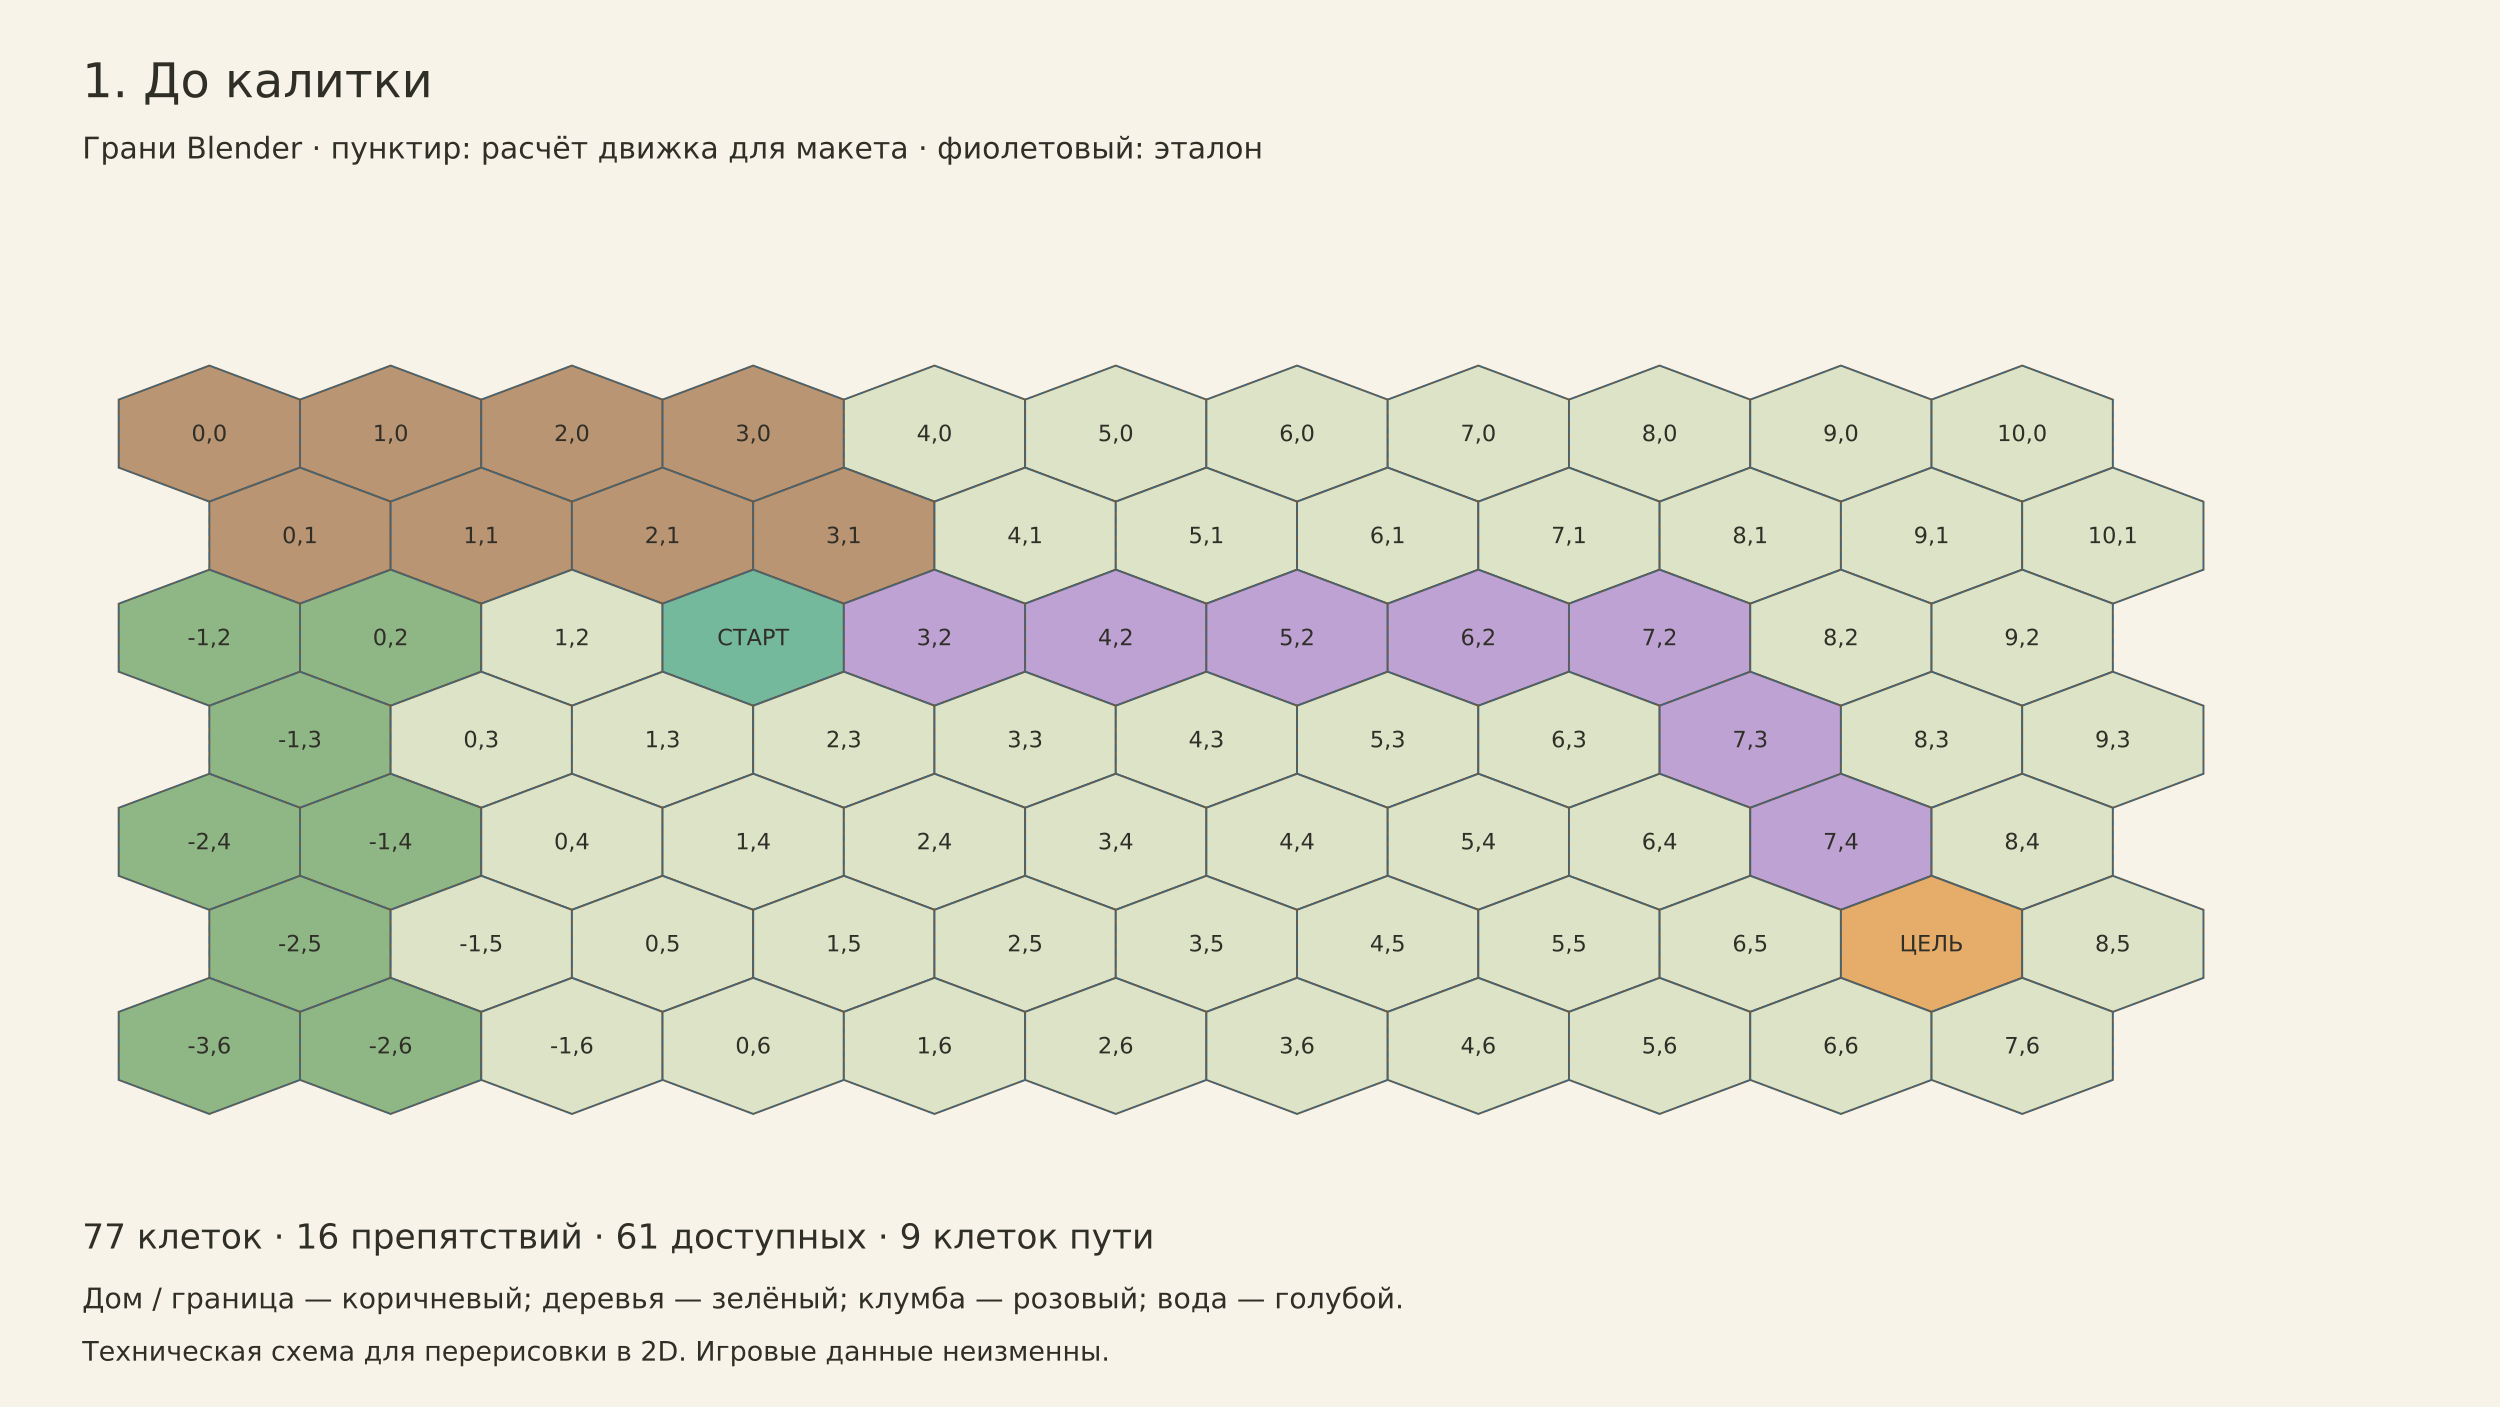
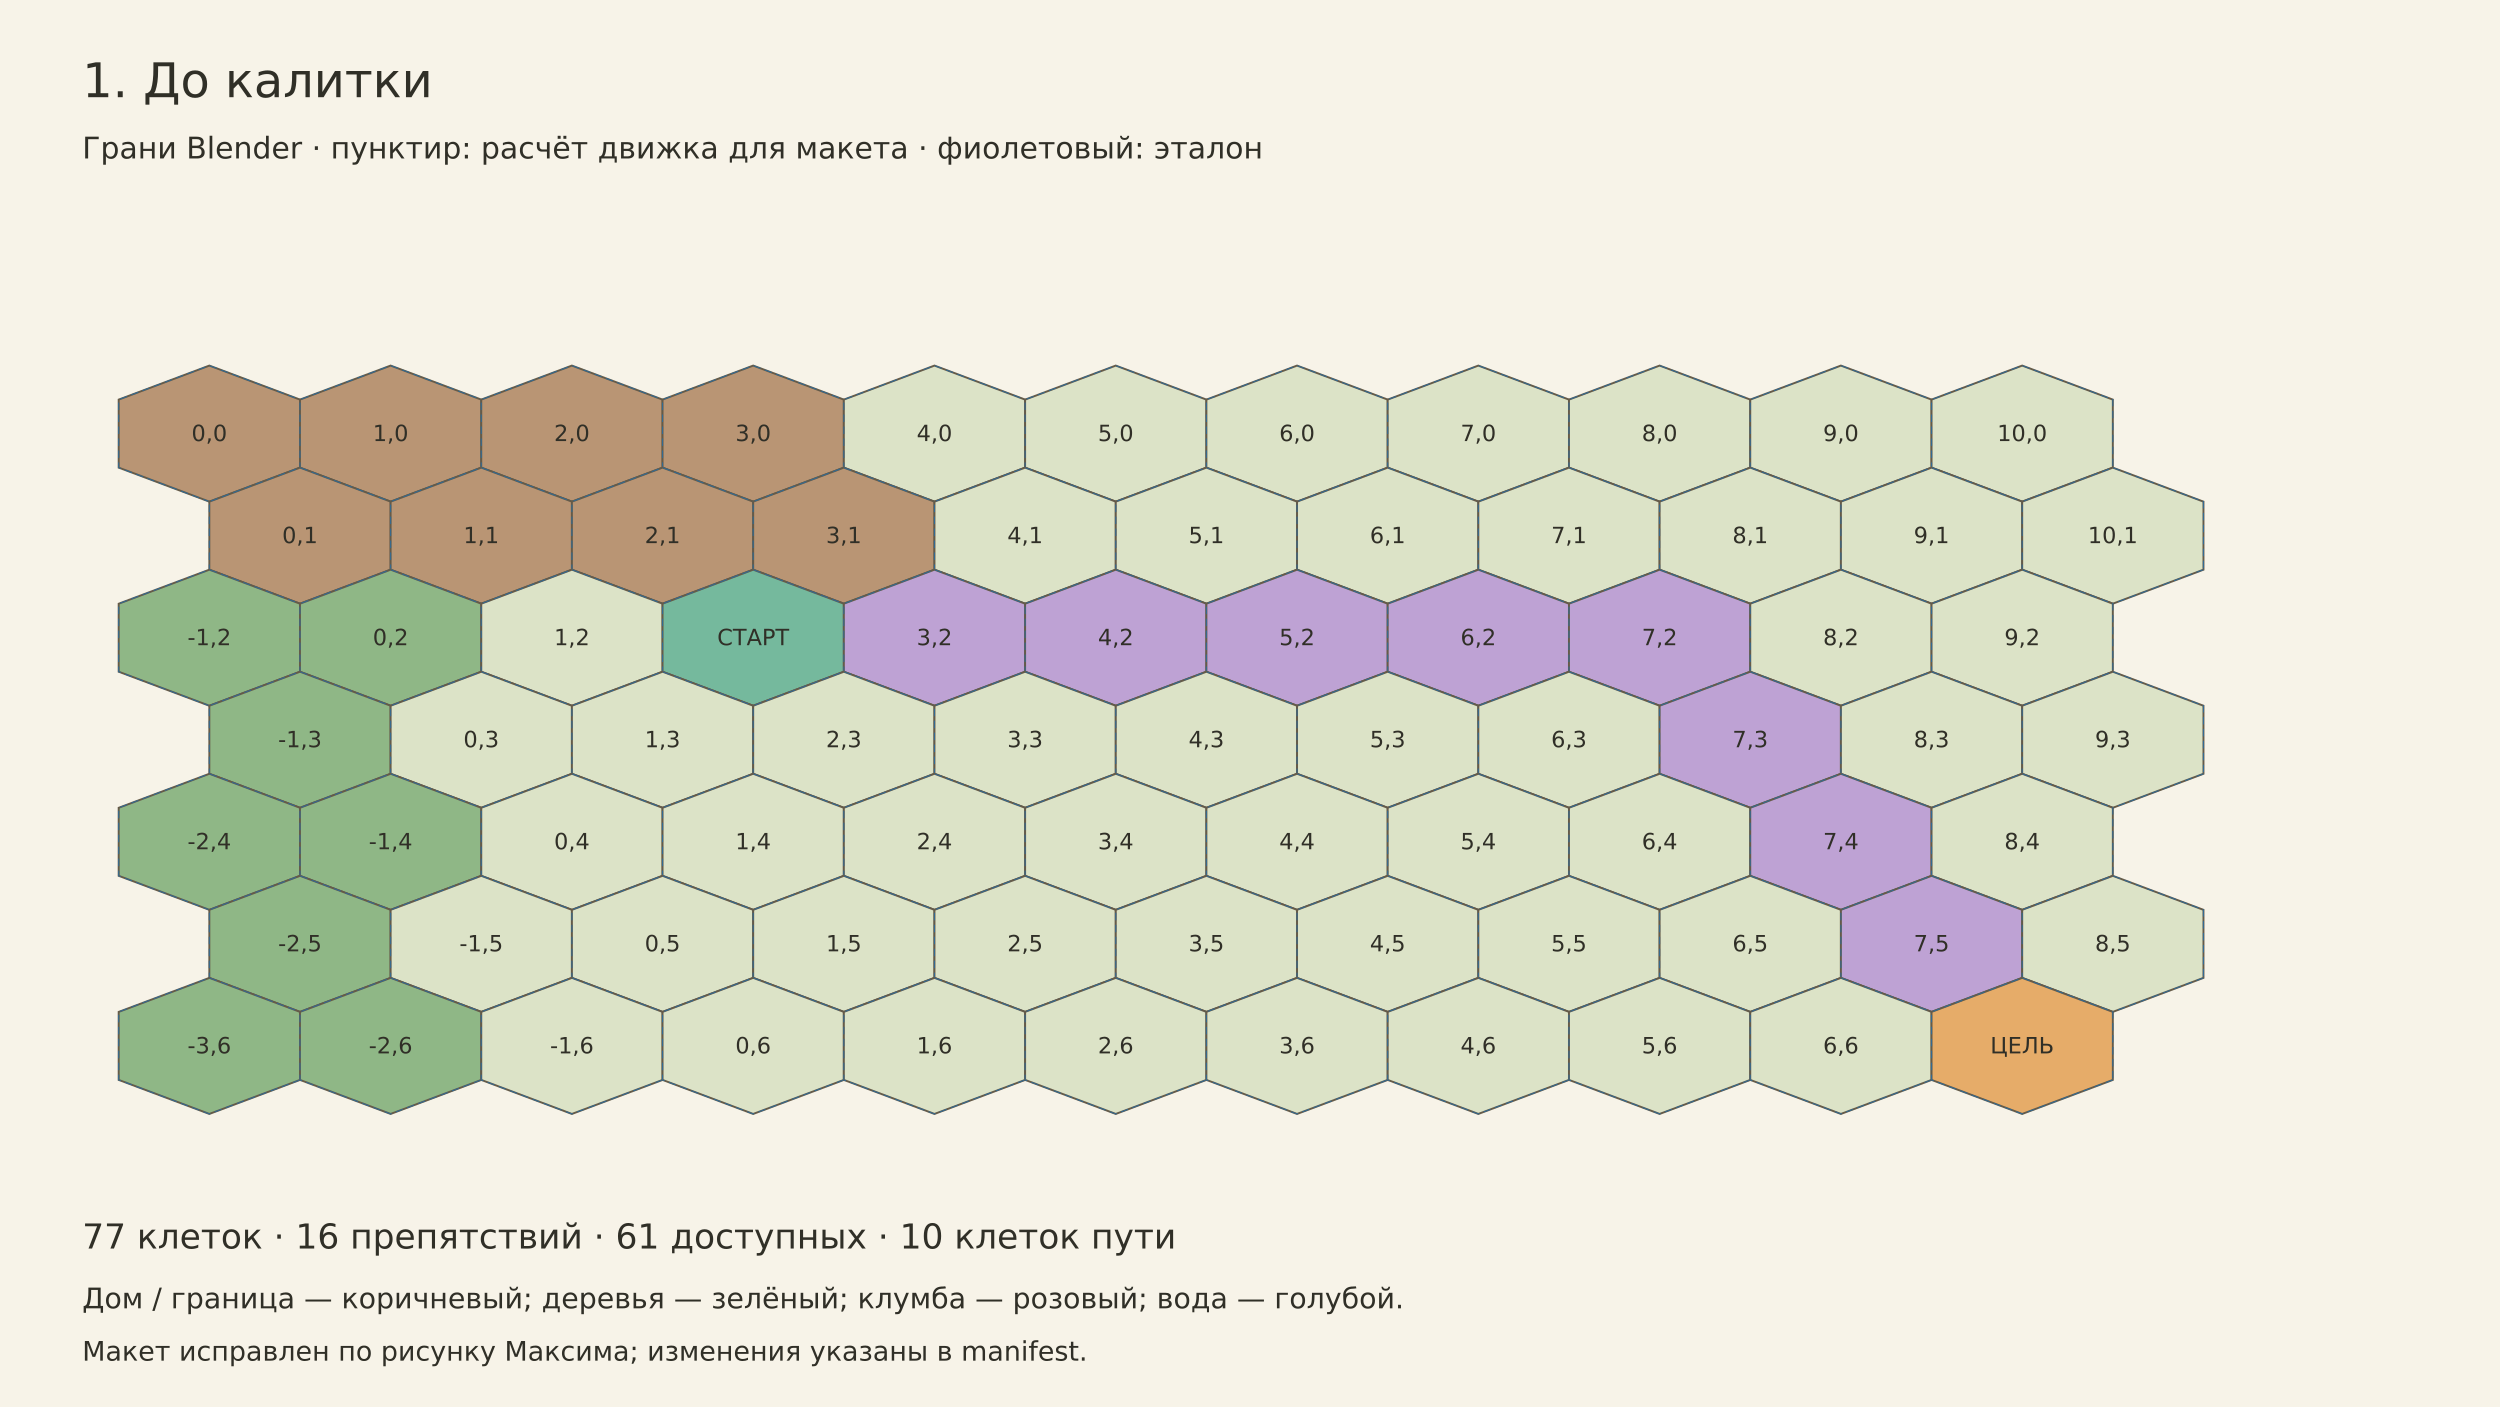
<svg xmlns="http://www.w3.org/2000/svg" viewBox="0 0 1672 941">
  <rect width="100%" height="100%" fill="#f7f3e8" />
  <g font-family="DejaVu Sans,sans-serif" fill="#302f27">
    <text x="55" y="65" font-size="32">1. До калитки</text>
    <text x="55" y="106" font-size="20">Грани Blender · пунктир: расчёт движка для макета · фиолетовый: эталон</text>
    <polygon points="200.622,312.75 140,335.5 79.378,312.75 79.378,267.25 140,244.5 200.622,267.25" fill="#b99574" stroke="#655b49" stroke-width="1.3" />
    <polygon points="200.622,312.75 140,335.5 79.378,312.75 79.378,267.25 140,244.5 200.622,267.25" fill="none" stroke="#326a93" stroke-width=".7" stroke-dasharray="5 3" />
    <text x="140" y="295" text-anchor="middle" font-size="15">0,0</text>
    <polygon points="321.865,312.75 261.244,335.5 200.622,312.75 200.622,267.25 261.244,244.5 321.865,267.25" fill="#b99574" stroke="#655b49" stroke-width="1.3" />
    <polygon points="321.865,312.75 261.244,335.5 200.622,312.75 200.622,267.25 261.244,244.5 321.865,267.25" fill="none" stroke="#326a93" stroke-width=".7" stroke-dasharray="5 3" />
    <text x="261.244" y="295" text-anchor="middle" font-size="15">1,0</text>
    <polygon points="443.109,312.75 382.487,335.5 321.865,312.75 321.865,267.25 382.487,244.5 443.109,267.25" fill="#b99574" stroke="#655b49" stroke-width="1.3" />
    <polygon points="443.109,312.75 382.487,335.5 321.865,312.75 321.865,267.25 382.487,244.5 443.109,267.25" fill="none" stroke="#326a93" stroke-width=".7" stroke-dasharray="5 3" />
    <text x="382.487" y="295" text-anchor="middle" font-size="15">2,0</text>
    <polygon points="564.352,312.75 503.731,335.5 443.109,312.75 443.109,267.25 503.731,244.5 564.352,267.25" fill="#b99574" stroke="#655b49" stroke-width="1.3" />
    <polygon points="564.352,312.75 503.731,335.5 443.109,312.75 443.109,267.25 503.731,244.5 564.352,267.25" fill="none" stroke="#326a93" stroke-width=".7" stroke-dasharray="5 3" />
    <text x="503.731" y="295" text-anchor="middle" font-size="15">3,0</text>
    <polygon points="685.596,312.75 624.974,335.5 564.352,312.75 564.352,267.25 624.974,244.5 685.596,267.25" fill="#dce3c7" stroke="#655b49" stroke-width="1.3" />
    <polygon points="685.596,312.75 624.974,335.5 564.352,312.75 564.352,267.25 624.974,244.5 685.596,267.25" fill="none" stroke="#326a93" stroke-width=".7" stroke-dasharray="5 3" />
    <text x="624.974" y="295" text-anchor="middle" font-size="15">4,0</text>
    <polygon points="806.84,312.75 746.218,335.5 685.596,312.75 685.596,267.25 746.218,244.5 806.84,267.25" fill="#dce3c7" stroke="#655b49" stroke-width="1.3" />
    <polygon points="806.84,312.75 746.218,335.5 685.596,312.75 685.596,267.25 746.218,244.5 806.84,267.25" fill="none" stroke="#326a93" stroke-width=".7" stroke-dasharray="5 3" />
    <text x="746.218" y="295" text-anchor="middle" font-size="15">5,0</text>
    <polygon points="928.083,312.75 867.461,335.5 806.84,312.75 806.84,267.25 867.461,244.5 928.083,267.25" fill="#dce3c7" stroke="#655b49" stroke-width="1.3" />
    <polygon points="928.083,312.75 867.461,335.5 806.84,312.75 806.84,267.25 867.461,244.5 928.083,267.25" fill="none" stroke="#326a93" stroke-width=".7" stroke-dasharray="5 3" />
    <text x="867.461" y="295" text-anchor="middle" font-size="15">6,0</text>
    <polygon points="1049.327,312.75 988.705,335.5 928.083,312.75 928.083,267.25 988.705,244.5 1049.327,267.25" fill="#dce3c7" stroke="#655b49" stroke-width="1.3" />
    <polygon points="1049.327,312.75 988.705,335.5 928.083,312.75 928.083,267.25 988.705,244.5 1049.327,267.25" fill="none" stroke="#326a93" stroke-width=".7" stroke-dasharray="5 3" />
    <text x="988.705" y="295" text-anchor="middle" font-size="15">7,0</text>
    <polygon points="1170.57,312.75 1109.948,335.5 1049.327,312.75 1049.327,267.25 1109.948,244.5 1170.57,267.25" fill="#dce3c7" stroke="#655b49" stroke-width="1.3" />
    <polygon points="1170.57,312.75 1109.948,335.5 1049.327,312.75 1049.327,267.25 1109.948,244.5 1170.57,267.25" fill="none" stroke="#326a93" stroke-width=".7" stroke-dasharray="5 3" />
    <text x="1109.948" y="295" text-anchor="middle" font-size="15">8,0</text>
    <polygon points="1291.814,312.75 1231.192,335.5 1170.57,312.75 1170.57,267.25 1231.192,244.5 1291.814,267.25" fill="#dce3c7" stroke="#655b49" stroke-width="1.3" />
    <polygon points="1291.814,312.75 1231.192,335.5 1170.57,312.75 1170.57,267.25 1231.192,244.5 1291.814,267.25" fill="none" stroke="#326a93" stroke-width=".7" stroke-dasharray="5 3" />
    <text x="1231.192" y="295" text-anchor="middle" font-size="15">9,0</text>
    <polygon points="1413.057,312.75 1352.436,335.5 1291.814,312.75 1291.814,267.25 1352.436,244.5 1413.057,267.25" fill="#dce3c7" stroke="#655b49" stroke-width="1.3" />
    <polygon points="1413.057,312.75 1352.436,335.5 1291.814,312.75 1291.814,267.25 1352.436,244.5 1413.057,267.25" fill="none" stroke="#326a93" stroke-width=".7" stroke-dasharray="5 3" />
    <text x="1352.436" y="295" text-anchor="middle" font-size="15">10,0</text>
    <polygon points="261.244,381 200.622,403.75 140,381 140,335.5 200.622,312.75 261.244,335.5" fill="#b99574" stroke="#655b49" stroke-width="1.3" />
    <polygon points="261.244,381 200.622,403.75 140,381 140,335.5 200.622,312.75 261.244,335.5" fill="none" stroke="#326a93" stroke-width=".7" stroke-dasharray="5 3" />
    <text x="200.622" y="363.25" text-anchor="middle" font-size="15">0,1</text>
    <polygon points="382.487,381 321.865,403.75 261.244,381 261.244,335.5 321.865,312.75 382.487,335.5" fill="#b99574" stroke="#655b49" stroke-width="1.3" />
    <polygon points="382.487,381 321.865,403.75 261.244,381 261.244,335.5 321.865,312.75 382.487,335.5" fill="none" stroke="#326a93" stroke-width=".7" stroke-dasharray="5 3" />
    <text x="321.865" y="363.25" text-anchor="middle" font-size="15">1,1</text>
    <polygon points="503.731,381 443.109,403.75 382.487,381 382.487,335.5 443.109,312.75 503.731,335.5" fill="#b99574" stroke="#655b49" stroke-width="1.3" />
    <polygon points="503.731,381 443.109,403.75 382.487,381 382.487,335.5 443.109,312.75 503.731,335.5" fill="none" stroke="#326a93" stroke-width=".7" stroke-dasharray="5 3" />
    <text x="443.109" y="363.25" text-anchor="middle" font-size="15">2,1</text>
    <polygon points="624.974,381 564.352,403.75 503.731,381 503.731,335.5 564.352,312.75 624.974,335.5" fill="#b99574" stroke="#655b49" stroke-width="1.3" />
    <polygon points="624.974,381 564.352,403.75 503.731,381 503.731,335.5 564.352,312.75 624.974,335.5" fill="none" stroke="#326a93" stroke-width=".7" stroke-dasharray="5 3" />
    <text x="564.352" y="363.25" text-anchor="middle" font-size="15">3,1</text>
    <polygon points="746.218,381 685.596,403.75 624.974,381 624.974,335.5 685.596,312.75 746.218,335.5" fill="#dce3c7" stroke="#655b49" stroke-width="1.3" />
    <polygon points="746.218,381 685.596,403.75 624.974,381 624.974,335.5 685.596,312.75 746.218,335.5" fill="none" stroke="#326a93" stroke-width=".7" stroke-dasharray="5 3" />
    <text x="685.596" y="363.25" text-anchor="middle" font-size="15">4,1</text>
    <polygon points="867.461,381 806.84,403.75 746.218,381 746.218,335.5 806.84,312.75 867.461,335.5" fill="#dce3c7" stroke="#655b49" stroke-width="1.3" />
    <polygon points="867.461,381 806.84,403.75 746.218,381 746.218,335.5 806.84,312.75 867.461,335.5" fill="none" stroke="#326a93" stroke-width=".7" stroke-dasharray="5 3" />
    <text x="806.84" y="363.25" text-anchor="middle" font-size="15">5,1</text>
    <polygon points="988.705,381 928.083,403.75 867.461,381 867.461,335.5 928.083,312.75 988.705,335.5" fill="#dce3c7" stroke="#655b49" stroke-width="1.3" />
    <polygon points="988.705,381 928.083,403.75 867.461,381 867.461,335.5 928.083,312.75 988.705,335.5" fill="none" stroke="#326a93" stroke-width=".7" stroke-dasharray="5 3" />
    <text x="928.083" y="363.25" text-anchor="middle" font-size="15">6,1</text>
    <polygon points="1109.948,381 1049.327,403.75 988.705,381 988.705,335.5 1049.327,312.75 1109.948,335.5" fill="#dce3c7" stroke="#655b49" stroke-width="1.3" />
    <polygon points="1109.948,381 1049.327,403.75 988.705,381 988.705,335.5 1049.327,312.75 1109.948,335.5" fill="none" stroke="#326a93" stroke-width=".7" stroke-dasharray="5 3" />
    <text x="1049.327" y="363.25" text-anchor="middle" font-size="15">7,1</text>
    <polygon points="1231.192,381 1170.57,403.75 1109.948,381 1109.948,335.5 1170.57,312.75 1231.192,335.5" fill="#dce3c7" stroke="#655b49" stroke-width="1.3" />
    <polygon points="1231.192,381 1170.57,403.75 1109.948,381 1109.948,335.5 1170.57,312.75 1231.192,335.5" fill="none" stroke="#326a93" stroke-width=".7" stroke-dasharray="5 3" />
    <text x="1170.57" y="363.25" text-anchor="middle" font-size="15">8,1</text>
    <polygon points="1352.436,381 1291.814,403.75 1231.192,381 1231.192,335.5 1291.814,312.75 1352.436,335.5" fill="#dce3c7" stroke="#655b49" stroke-width="1.3" />
    <polygon points="1352.436,381 1291.814,403.75 1231.192,381 1231.192,335.5 1291.814,312.75 1352.436,335.5" fill="none" stroke="#326a93" stroke-width=".7" stroke-dasharray="5 3" />
    <text x="1291.814" y="363.25" text-anchor="middle" font-size="15">9,1</text>
    <polygon points="1473.679,381 1413.057,403.75 1352.436,381 1352.436,335.5 1413.057,312.75 1473.679,335.5" fill="#dce3c7" stroke="#655b49" stroke-width="1.3" />
    <polygon points="1473.679,381 1413.057,403.75 1352.436,381 1352.436,335.5 1413.057,312.75 1473.679,335.5" fill="none" stroke="#326a93" stroke-width=".7" stroke-dasharray="5 3" />
    <text x="1413.057" y="363.25" text-anchor="middle" font-size="15">10,1</text>
    <polygon points="200.622,449.25 140,472 79.378,449.25 79.378,403.75 140,381 200.622,403.75" fill="#8fb786" stroke="#655b49" stroke-width="1.3" />
    <polygon points="200.622,449.25 140,472 79.378,449.25 79.378,403.75 140,381 200.622,403.75" fill="none" stroke="#326a93" stroke-width=".7" stroke-dasharray="5 3" />
    <text x="140" y="431.5" text-anchor="middle" font-size="15">-1,2</text>
    <polygon points="321.865,449.25 261.244,472 200.622,449.25 200.622,403.75 261.244,381 321.865,403.75" fill="#8fb786" stroke="#655b49" stroke-width="1.3" />
    <polygon points="321.865,449.25 261.244,472 200.622,449.25 200.622,403.75 261.244,381 321.865,403.75" fill="none" stroke="#326a93" stroke-width=".7" stroke-dasharray="5 3" />
    <text x="261.244" y="431.5" text-anchor="middle" font-size="15">0,2</text>
    <polygon points="443.109,449.25 382.487,472 321.865,449.25 321.865,403.75 382.487,381 443.109,403.75" fill="#dce3c7" stroke="#655b49" stroke-width="1.3" />
    <polygon points="443.109,449.25 382.487,472 321.865,449.25 321.865,403.75 382.487,381 443.109,403.75" fill="none" stroke="#326a93" stroke-width=".7" stroke-dasharray="5 3" />
    <text x="382.487" y="431.5" text-anchor="middle" font-size="15">1,2</text>
    <polygon points="564.352,449.25 503.731,472 443.109,449.25 443.109,403.75 503.731,381 564.352,403.75" fill="#75b99d" stroke="#655b49" stroke-width="1.3" />
    <polygon points="564.352,449.25 503.731,472 443.109,449.25 443.109,403.75 503.731,381 564.352,403.75" fill="none" stroke="#326a93" stroke-width=".7" stroke-dasharray="5 3" />
    <text x="503.731" y="431.5" text-anchor="middle" font-size="15">СТАРТ</text>
    <polygon points="685.596,449.25 624.974,472 564.352,449.25 564.352,403.75 624.974,381 685.596,403.75" fill="#bea2d4" stroke="#655b49" stroke-width="1.3" />
    <polygon points="685.596,449.25 624.974,472 564.352,449.25 564.352,403.75 624.974,381 685.596,403.75" fill="none" stroke="#326a93" stroke-width=".7" stroke-dasharray="5 3" />
    <text x="624.974" y="431.5" text-anchor="middle" font-size="15">3,2</text>
    <polygon points="806.84,449.25 746.218,472 685.596,449.25 685.596,403.75 746.218,381 806.84,403.75" fill="#bea2d4" stroke="#655b49" stroke-width="1.3" />
    <polygon points="806.84,449.25 746.218,472 685.596,449.25 685.596,403.75 746.218,381 806.84,403.75" fill="none" stroke="#326a93" stroke-width=".7" stroke-dasharray="5 3" />
    <text x="746.218" y="431.5" text-anchor="middle" font-size="15">4,2</text>
    <polygon points="928.083,449.25 867.461,472 806.84,449.25 806.84,403.75 867.461,381 928.083,403.75" fill="#bea2d4" stroke="#655b49" stroke-width="1.3" />
    <polygon points="928.083,449.25 867.461,472 806.84,449.25 806.84,403.75 867.461,381 928.083,403.75" fill="none" stroke="#326a93" stroke-width=".7" stroke-dasharray="5 3" />
    <text x="867.461" y="431.5" text-anchor="middle" font-size="15">5,2</text>
    <polygon points="1049.327,449.25 988.705,472 928.083,449.25 928.083,403.75 988.705,381 1049.327,403.75" fill="#bea2d4" stroke="#655b49" stroke-width="1.3" />
    <polygon points="1049.327,449.25 988.705,472 928.083,449.25 928.083,403.75 988.705,381 1049.327,403.75" fill="none" stroke="#326a93" stroke-width=".7" stroke-dasharray="5 3" />
    <text x="988.705" y="431.5" text-anchor="middle" font-size="15">6,2</text>
    <polygon points="1170.57,449.25 1109.948,472 1049.327,449.25 1049.327,403.75 1109.948,381 1170.57,403.75" fill="#bea2d4" stroke="#655b49" stroke-width="1.3" />
    <polygon points="1170.57,449.25 1109.948,472 1049.327,449.25 1049.327,403.75 1109.948,381 1170.57,403.75" fill="none" stroke="#326a93" stroke-width=".7" stroke-dasharray="5 3" />
    <text x="1109.948" y="431.5" text-anchor="middle" font-size="15">7,2</text>
    <polygon points="1291.814,449.25 1231.192,472 1170.57,449.25 1170.57,403.75 1231.192,381 1291.814,403.75" fill="#dce3c7" stroke="#655b49" stroke-width="1.3" />
    <polygon points="1291.814,449.25 1231.192,472 1170.57,449.25 1170.57,403.75 1231.192,381 1291.814,403.75" fill="none" stroke="#326a93" stroke-width=".7" stroke-dasharray="5 3" />
    <text x="1231.192" y="431.5" text-anchor="middle" font-size="15">8,2</text>
    <polygon points="1413.057,449.25 1352.436,472 1291.814,449.25 1291.814,403.75 1352.436,381 1413.057,403.75" fill="#dce3c7" stroke="#655b49" stroke-width="1.3" />
    <polygon points="1413.057,449.25 1352.436,472 1291.814,449.25 1291.814,403.75 1352.436,381 1413.057,403.75" fill="none" stroke="#326a93" stroke-width=".7" stroke-dasharray="5 3" />
    <text x="1352.436" y="431.5" text-anchor="middle" font-size="15">9,2</text>
    <polygon points="261.244,517.5 200.622,540.25 140,517.5 140,472 200.622,449.25 261.244,472" fill="#8fb786" stroke="#655b49" stroke-width="1.3" />
    <polygon points="261.244,517.5 200.622,540.25 140,517.5 140,472 200.622,449.25 261.244,472" fill="none" stroke="#326a93" stroke-width=".7" stroke-dasharray="5 3" />
    <text x="200.622" y="499.75" text-anchor="middle" font-size="15">-1,3</text>
    <polygon points="382.487,517.5 321.865,540.25 261.244,517.5 261.244,472 321.865,449.25 382.487,472" fill="#dce3c7" stroke="#655b49" stroke-width="1.3" />
    <polygon points="382.487,517.5 321.865,540.25 261.244,517.5 261.244,472 321.865,449.25 382.487,472" fill="none" stroke="#326a93" stroke-width=".7" stroke-dasharray="5 3" />
    <text x="321.865" y="499.75" text-anchor="middle" font-size="15">0,3</text>
    <polygon points="503.731,517.5 443.109,540.25 382.487,517.5 382.487,472 443.109,449.25 503.731,472" fill="#dce3c7" stroke="#655b49" stroke-width="1.3" />
    <polygon points="503.731,517.5 443.109,540.25 382.487,517.5 382.487,472 443.109,449.25 503.731,472" fill="none" stroke="#326a93" stroke-width=".7" stroke-dasharray="5 3" />
    <text x="443.109" y="499.75" text-anchor="middle" font-size="15">1,3</text>
    <polygon points="624.974,517.5 564.352,540.25 503.731,517.5 503.731,472 564.352,449.25 624.974,472" fill="#dce3c7" stroke="#655b49" stroke-width="1.3" />
    <polygon points="624.974,517.5 564.352,540.25 503.731,517.5 503.731,472 564.352,449.25 624.974,472" fill="none" stroke="#326a93" stroke-width=".7" stroke-dasharray="5 3" />
    <text x="564.352" y="499.75" text-anchor="middle" font-size="15">2,3</text>
    <polygon points="746.218,517.5 685.596,540.25 624.974,517.5 624.974,472 685.596,449.25 746.218,472" fill="#dce3c7" stroke="#655b49" stroke-width="1.3" />
    <polygon points="746.218,517.5 685.596,540.25 624.974,517.5 624.974,472 685.596,449.25 746.218,472" fill="none" stroke="#326a93" stroke-width=".7" stroke-dasharray="5 3" />
    <text x="685.596" y="499.75" text-anchor="middle" font-size="15">3,3</text>
    <polygon points="867.461,517.5 806.84,540.25 746.218,517.5 746.218,472 806.84,449.25 867.461,472" fill="#dce3c7" stroke="#655b49" stroke-width="1.3" />
    <polygon points="867.461,517.5 806.84,540.25 746.218,517.5 746.218,472 806.84,449.25 867.461,472" fill="none" stroke="#326a93" stroke-width=".7" stroke-dasharray="5 3" />
    <text x="806.84" y="499.75" text-anchor="middle" font-size="15">4,3</text>
    <polygon points="988.705,517.5 928.083,540.25 867.461,517.5 867.461,472 928.083,449.25 988.705,472" fill="#dce3c7" stroke="#655b49" stroke-width="1.3" />
    <polygon points="988.705,517.5 928.083,540.25 867.461,517.5 867.461,472 928.083,449.25 988.705,472" fill="none" stroke="#326a93" stroke-width=".7" stroke-dasharray="5 3" />
    <text x="928.083" y="499.75" text-anchor="middle" font-size="15">5,3</text>
    <polygon points="1109.948,517.5 1049.327,540.25 988.705,517.5 988.705,472 1049.327,449.25 1109.948,472" fill="#dce3c7" stroke="#655b49" stroke-width="1.3" />
    <polygon points="1109.948,517.5 1049.327,540.25 988.705,517.5 988.705,472 1049.327,449.25 1109.948,472" fill="none" stroke="#326a93" stroke-width=".7" stroke-dasharray="5 3" />
    <text x="1049.327" y="499.75" text-anchor="middle" font-size="15">6,3</text>
    <polygon points="1231.192,517.5 1170.57,540.25 1109.948,517.5 1109.948,472 1170.57,449.25 1231.192,472" fill="#bea2d4" stroke="#655b49" stroke-width="1.3" />
    <polygon points="1231.192,517.5 1170.57,540.25 1109.948,517.5 1109.948,472 1170.57,449.25 1231.192,472" fill="none" stroke="#326a93" stroke-width=".7" stroke-dasharray="5 3" />
    <text x="1170.57" y="499.75" text-anchor="middle" font-size="15">7,3</text>
    <polygon points="1352.436,517.5 1291.814,540.25 1231.192,517.5 1231.192,472 1291.814,449.25 1352.436,472" fill="#dce3c7" stroke="#655b49" stroke-width="1.3" />
    <polygon points="1352.436,517.5 1291.814,540.25 1231.192,517.5 1231.192,472 1291.814,449.25 1352.436,472" fill="none" stroke="#326a93" stroke-width=".7" stroke-dasharray="5 3" />
    <text x="1291.814" y="499.75" text-anchor="middle" font-size="15">8,3</text>
    <polygon points="1473.679,517.5 1413.057,540.25 1352.436,517.5 1352.436,472 1413.057,449.25 1473.679,472" fill="#dce3c7" stroke="#655b49" stroke-width="1.3" />
    <polygon points="1473.679,517.5 1413.057,540.25 1352.436,517.5 1352.436,472 1413.057,449.25 1473.679,472" fill="none" stroke="#326a93" stroke-width=".7" stroke-dasharray="5 3" />
    <text x="1413.057" y="499.75" text-anchor="middle" font-size="15">9,3</text>
    <polygon points="200.622,585.75 140,608.5 79.378,585.75 79.378,540.25 140,517.5 200.622,540.25" fill="#8fb786" stroke="#655b49" stroke-width="1.3" />
    <polygon points="200.622,585.75 140,608.5 79.378,585.75 79.378,540.25 140,517.5 200.622,540.25" fill="none" stroke="#326a93" stroke-width=".7" stroke-dasharray="5 3" />
    <text x="140" y="568" text-anchor="middle" font-size="15">-2,4</text>
    <polygon points="321.865,585.75 261.244,608.5 200.622,585.75 200.622,540.25 261.244,517.5 321.865,540.25" fill="#8fb786" stroke="#655b49" stroke-width="1.3" />
    <polygon points="321.865,585.75 261.244,608.5 200.622,585.75 200.622,540.25 261.244,517.5 321.865,540.25" fill="none" stroke="#326a93" stroke-width=".7" stroke-dasharray="5 3" />
    <text x="261.244" y="568" text-anchor="middle" font-size="15">-1,4</text>
    <polygon points="443.109,585.75 382.487,608.5 321.865,585.75 321.865,540.25 382.487,517.5 443.109,540.25" fill="#dce3c7" stroke="#655b49" stroke-width="1.3" />
    <polygon points="443.109,585.75 382.487,608.5 321.865,585.75 321.865,540.25 382.487,517.5 443.109,540.25" fill="none" stroke="#326a93" stroke-width=".7" stroke-dasharray="5 3" />
    <text x="382.487" y="568" text-anchor="middle" font-size="15">0,4</text>
    <polygon points="564.352,585.75 503.731,608.5 443.109,585.75 443.109,540.25 503.731,517.5 564.352,540.25" fill="#dce3c7" stroke="#655b49" stroke-width="1.3" />
    <polygon points="564.352,585.75 503.731,608.5 443.109,585.75 443.109,540.25 503.731,517.5 564.352,540.25" fill="none" stroke="#326a93" stroke-width=".7" stroke-dasharray="5 3" />
    <text x="503.731" y="568" text-anchor="middle" font-size="15">1,4</text>
    <polygon points="685.596,585.75 624.974,608.5 564.352,585.75 564.352,540.25 624.974,517.5 685.596,540.25" fill="#dce3c7" stroke="#655b49" stroke-width="1.3" />
    <polygon points="685.596,585.75 624.974,608.5 564.352,585.75 564.352,540.25 624.974,517.5 685.596,540.25" fill="none" stroke="#326a93" stroke-width=".7" stroke-dasharray="5 3" />
    <text x="624.974" y="568" text-anchor="middle" font-size="15">2,4</text>
    <polygon points="806.84,585.75 746.218,608.5 685.596,585.75 685.596,540.25 746.218,517.5 806.84,540.25" fill="#dce3c7" stroke="#655b49" stroke-width="1.3" />
    <polygon points="806.84,585.75 746.218,608.5 685.596,585.75 685.596,540.25 746.218,517.5 806.84,540.25" fill="none" stroke="#326a93" stroke-width=".7" stroke-dasharray="5 3" />
    <text x="746.218" y="568" text-anchor="middle" font-size="15">3,4</text>
    <polygon points="928.083,585.75 867.461,608.5 806.84,585.75 806.84,540.25 867.461,517.5 928.083,540.25" fill="#dce3c7" stroke="#655b49" stroke-width="1.3" />
    <polygon points="928.083,585.75 867.461,608.5 806.84,585.75 806.84,540.25 867.461,517.5 928.083,540.25" fill="none" stroke="#326a93" stroke-width=".7" stroke-dasharray="5 3" />
    <text x="867.461" y="568" text-anchor="middle" font-size="15">4,4</text>
    <polygon points="1049.327,585.75 988.705,608.5 928.083,585.75 928.083,540.25 988.705,517.5 1049.327,540.25" fill="#dce3c7" stroke="#655b49" stroke-width="1.3" />
    <polygon points="1049.327,585.75 988.705,608.5 928.083,585.75 928.083,540.25 988.705,517.5 1049.327,540.25" fill="none" stroke="#326a93" stroke-width=".7" stroke-dasharray="5 3" />
    <text x="988.705" y="568" text-anchor="middle" font-size="15">5,4</text>
    <polygon points="1170.57,585.75 1109.948,608.5 1049.327,585.75 1049.327,540.25 1109.948,517.5 1170.57,540.25" fill="#dce3c7" stroke="#655b49" stroke-width="1.3" />
    <polygon points="1170.57,585.75 1109.948,608.5 1049.327,585.75 1049.327,540.25 1109.948,517.5 1170.57,540.25" fill="none" stroke="#326a93" stroke-width=".7" stroke-dasharray="5 3" />
    <text x="1109.948" y="568" text-anchor="middle" font-size="15">6,4</text>
    <polygon points="1291.814,585.75 1231.192,608.5 1170.57,585.75 1170.57,540.25 1231.192,517.5 1291.814,540.25" fill="#bea2d4" stroke="#655b49" stroke-width="1.3" />
    <polygon points="1291.814,585.75 1231.192,608.5 1170.57,585.75 1170.57,540.25 1231.192,517.5 1291.814,540.25" fill="none" stroke="#326a93" stroke-width=".7" stroke-dasharray="5 3" />
    <text x="1231.192" y="568" text-anchor="middle" font-size="15">7,4</text>
    <polygon points="1413.057,585.75 1352.436,608.5 1291.814,585.75 1291.814,540.25 1352.436,517.5 1413.057,540.25" fill="#dce3c7" stroke="#655b49" stroke-width="1.3" />
    <polygon points="1413.057,585.75 1352.436,608.5 1291.814,585.75 1291.814,540.25 1352.436,517.5 1413.057,540.25" fill="none" stroke="#326a93" stroke-width=".7" stroke-dasharray="5 3" />
    <text x="1352.436" y="568" text-anchor="middle" font-size="15">8,4</text>
    <polygon points="261.244,654 200.622,676.75 140,654 140,608.5 200.622,585.75 261.244,608.5" fill="#8fb786" stroke="#655b49" stroke-width="1.3" />
    <polygon points="261.244,654 200.622,676.75 140,654 140,608.5 200.622,585.75 261.244,608.5" fill="none" stroke="#326a93" stroke-width=".7" stroke-dasharray="5 3" />
    <text x="200.622" y="636.25" text-anchor="middle" font-size="15">-2,5</text>
    <polygon points="382.487,654 321.865,676.75 261.244,654 261.244,608.5 321.865,585.75 382.487,608.5" fill="#dce3c7" stroke="#655b49" stroke-width="1.3" />
    <polygon points="382.487,654 321.865,676.75 261.244,654 261.244,608.5 321.865,585.75 382.487,608.5" fill="none" stroke="#326a93" stroke-width=".7" stroke-dasharray="5 3" />
    <text x="321.865" y="636.25" text-anchor="middle" font-size="15">-1,5</text>
    <polygon points="503.731,654 443.109,676.75 382.487,654 382.487,608.5 443.109,585.75 503.731,608.5" fill="#dce3c7" stroke="#655b49" stroke-width="1.3" />
    <polygon points="503.731,654 443.109,676.75 382.487,654 382.487,608.5 443.109,585.75 503.731,608.5" fill="none" stroke="#326a93" stroke-width=".7" stroke-dasharray="5 3" />
    <text x="443.109" y="636.25" text-anchor="middle" font-size="15">0,5</text>
    <polygon points="624.974,654 564.352,676.75 503.731,654 503.731,608.5 564.352,585.75 624.974,608.5" fill="#dce3c7" stroke="#655b49" stroke-width="1.3" />
    <polygon points="624.974,654 564.352,676.75 503.731,654 503.731,608.5 564.352,585.75 624.974,608.5" fill="none" stroke="#326a93" stroke-width=".7" stroke-dasharray="5 3" />
    <text x="564.352" y="636.25" text-anchor="middle" font-size="15">1,5</text>
    <polygon points="746.218,654 685.596,676.75 624.974,654 624.974,608.5 685.596,585.75 746.218,608.5" fill="#dce3c7" stroke="#655b49" stroke-width="1.3" />
    <polygon points="746.218,654 685.596,676.75 624.974,654 624.974,608.5 685.596,585.75 746.218,608.5" fill="none" stroke="#326a93" stroke-width=".7" stroke-dasharray="5 3" />
    <text x="685.596" y="636.25" text-anchor="middle" font-size="15">2,5</text>
    <polygon points="867.461,654 806.84,676.75 746.218,654 746.218,608.5 806.84,585.75 867.461,608.5" fill="#dce3c7" stroke="#655b49" stroke-width="1.3" />
    <polygon points="867.461,654 806.84,676.75 746.218,654 746.218,608.5 806.84,585.75 867.461,608.5" fill="none" stroke="#326a93" stroke-width=".7" stroke-dasharray="5 3" />
    <text x="806.84" y="636.25" text-anchor="middle" font-size="15">3,5</text>
    <polygon points="988.705,654 928.083,676.75 867.461,654 867.461,608.5 928.083,585.75 988.705,608.5" fill="#dce3c7" stroke="#655b49" stroke-width="1.3" />
    <polygon points="988.705,654 928.083,676.75 867.461,654 867.461,608.5 928.083,585.75 988.705,608.5" fill="none" stroke="#326a93" stroke-width=".7" stroke-dasharray="5 3" />
    <text x="928.083" y="636.25" text-anchor="middle" font-size="15">4,5</text>
    <polygon points="1109.948,654 1049.327,676.75 988.705,654 988.705,608.5 1049.327,585.75 1109.948,608.5" fill="#dce3c7" stroke="#655b49" stroke-width="1.3" />
    <polygon points="1109.948,654 1049.327,676.75 988.705,654 988.705,608.5 1049.327,585.75 1109.948,608.5" fill="none" stroke="#326a93" stroke-width=".7" stroke-dasharray="5 3" />
    <text x="1049.327" y="636.25" text-anchor="middle" font-size="15">5,5</text>
    <polygon points="1231.192,654 1170.57,676.75 1109.948,654 1109.948,608.5 1170.57,585.75 1231.192,608.5" fill="#dce3c7" stroke="#655b49" stroke-width="1.3" />
    <polygon points="1231.192,654 1170.57,676.75 1109.948,654 1109.948,608.5 1170.57,585.75 1231.192,608.5" fill="none" stroke="#326a93" stroke-width=".7" stroke-dasharray="5 3" />
    <text x="1170.57" y="636.25" text-anchor="middle" font-size="15">6,5</text>
-     <polygon points="1352.436,654 1291.814,676.75 1231.192,654 1231.192,608.5 1291.814,585.75 1352.436,608.5" fill="#e6ac69" stroke="#655b49" stroke-width="1.3" />
+     <polygon points="1352.436,654 1291.814,676.75 1231.192,654 1231.192,608.5 1291.814,585.75 1352.436,608.5" fill="#bea2d4" stroke="#655b49" stroke-width="1.3" />
    <polygon points="1352.436,654 1291.814,676.75 1231.192,654 1231.192,608.5 1291.814,585.75 1352.436,608.5" fill="none" stroke="#326a93" stroke-width=".7" stroke-dasharray="5 3" />
-     <text x="1291.814" y="636.25" text-anchor="middle" font-size="15">ЦЕЛЬ</text>
+     <text x="1291.814" y="636.25" text-anchor="middle" font-size="15">7,5</text>
    <polygon points="1473.679,654 1413.057,676.75 1352.436,654 1352.436,608.5 1413.057,585.75 1473.679,608.5" fill="#dce3c7" stroke="#655b49" stroke-width="1.3" />
    <polygon points="1473.679,654 1413.057,676.75 1352.436,654 1352.436,608.5 1413.057,585.75 1473.679,608.5" fill="none" stroke="#326a93" stroke-width=".7" stroke-dasharray="5 3" />
    <text x="1413.057" y="636.25" text-anchor="middle" font-size="15">8,5</text>
    <polygon points="200.622,722.25 140,745 79.378,722.25 79.378,676.75 140,654 200.622,676.75" fill="#8fb786" stroke="#655b49" stroke-width="1.3" />
    <polygon points="200.622,722.25 140,745 79.378,722.25 79.378,676.75 140,654 200.622,676.75" fill="none" stroke="#326a93" stroke-width=".7" stroke-dasharray="5 3" />
    <text x="140" y="704.5" text-anchor="middle" font-size="15">-3,6</text>
    <polygon points="321.865,722.25 261.244,745 200.622,722.25 200.622,676.75 261.244,654 321.865,676.75" fill="#8fb786" stroke="#655b49" stroke-width="1.3" />
    <polygon points="321.865,722.25 261.244,745 200.622,722.25 200.622,676.75 261.244,654 321.865,676.75" fill="none" stroke="#326a93" stroke-width=".7" stroke-dasharray="5 3" />
    <text x="261.244" y="704.5" text-anchor="middle" font-size="15">-2,6</text>
    <polygon points="443.109,722.25 382.487,745 321.865,722.25 321.865,676.75 382.487,654 443.109,676.75" fill="#dce3c7" stroke="#655b49" stroke-width="1.3" />
    <polygon points="443.109,722.25 382.487,745 321.865,722.25 321.865,676.75 382.487,654 443.109,676.75" fill="none" stroke="#326a93" stroke-width=".7" stroke-dasharray="5 3" />
    <text x="382.487" y="704.5" text-anchor="middle" font-size="15">-1,6</text>
    <polygon points="564.352,722.25 503.731,745 443.109,722.25 443.109,676.75 503.731,654 564.352,676.75" fill="#dce3c7" stroke="#655b49" stroke-width="1.3" />
    <polygon points="564.352,722.25 503.731,745 443.109,722.25 443.109,676.75 503.731,654 564.352,676.75" fill="none" stroke="#326a93" stroke-width=".7" stroke-dasharray="5 3" />
    <text x="503.731" y="704.5" text-anchor="middle" font-size="15">0,6</text>
    <polygon points="685.596,722.25 624.974,745 564.352,722.25 564.352,676.75 624.974,654 685.596,676.75" fill="#dce3c7" stroke="#655b49" stroke-width="1.3" />
    <polygon points="685.596,722.25 624.974,745 564.352,722.25 564.352,676.75 624.974,654 685.596,676.75" fill="none" stroke="#326a93" stroke-width=".7" stroke-dasharray="5 3" />
    <text x="624.974" y="704.5" text-anchor="middle" font-size="15">1,6</text>
    <polygon points="806.84,722.25 746.218,745 685.596,722.25 685.596,676.75 746.218,654 806.84,676.75" fill="#dce3c7" stroke="#655b49" stroke-width="1.3" />
    <polygon points="806.84,722.25 746.218,745 685.596,722.25 685.596,676.75 746.218,654 806.84,676.75" fill="none" stroke="#326a93" stroke-width=".7" stroke-dasharray="5 3" />
    <text x="746.218" y="704.5" text-anchor="middle" font-size="15">2,6</text>
    <polygon points="928.083,722.25 867.461,745 806.84,722.25 806.84,676.75 867.461,654 928.083,676.75" fill="#dce3c7" stroke="#655b49" stroke-width="1.3" />
    <polygon points="928.083,722.25 867.461,745 806.84,722.25 806.84,676.75 867.461,654 928.083,676.75" fill="none" stroke="#326a93" stroke-width=".7" stroke-dasharray="5 3" />
    <text x="867.461" y="704.5" text-anchor="middle" font-size="15">3,6</text>
    <polygon points="1049.327,722.25 988.705,745 928.083,722.25 928.083,676.75 988.705,654 1049.327,676.75" fill="#dce3c7" stroke="#655b49" stroke-width="1.3" />
    <polygon points="1049.327,722.25 988.705,745 928.083,722.25 928.083,676.75 988.705,654 1049.327,676.75" fill="none" stroke="#326a93" stroke-width=".7" stroke-dasharray="5 3" />
    <text x="988.705" y="704.5" text-anchor="middle" font-size="15">4,6</text>
    <polygon points="1170.57,722.25 1109.948,745 1049.327,722.25 1049.327,676.75 1109.948,654 1170.57,676.75" fill="#dce3c7" stroke="#655b49" stroke-width="1.3" />
    <polygon points="1170.57,722.25 1109.948,745 1049.327,722.25 1049.327,676.75 1109.948,654 1170.57,676.75" fill="none" stroke="#326a93" stroke-width=".7" stroke-dasharray="5 3" />
    <text x="1109.948" y="704.5" text-anchor="middle" font-size="15">5,6</text>
    <polygon points="1291.814,722.25 1231.192,745 1170.57,722.25 1170.57,676.75 1231.192,654 1291.814,676.75" fill="#dce3c7" stroke="#655b49" stroke-width="1.3" />
    <polygon points="1291.814,722.25 1231.192,745 1170.57,722.25 1170.57,676.75 1231.192,654 1291.814,676.75" fill="none" stroke="#326a93" stroke-width=".7" stroke-dasharray="5 3" />
    <text x="1231.192" y="704.5" text-anchor="middle" font-size="15">6,6</text>
-     <polygon points="1413.057,722.25 1352.436,745 1291.814,722.25 1291.814,676.75 1352.436,654 1413.057,676.75" fill="#dce3c7" stroke="#655b49" stroke-width="1.3" />
+     <polygon points="1413.057,722.25 1352.436,745 1291.814,722.25 1291.814,676.75 1352.436,654 1413.057,676.75" fill="#e6ac69" stroke="#655b49" stroke-width="1.3" />
    <polygon points="1413.057,722.25 1352.436,745 1291.814,722.25 1291.814,676.75 1352.436,654 1413.057,676.75" fill="none" stroke="#326a93" stroke-width=".7" stroke-dasharray="5 3" />
-     <text x="1352.436" y="704.5" text-anchor="middle" font-size="15">7,6</text>
-     <text x="55" y="835" font-size="23">77 клеток · 16 препятствий · 61 доступных · 9 клеток пути</text>
+     <text x="1352.436" y="704.5" text-anchor="middle" font-size="15">ЦЕЛЬ</text>
+     <text x="55" y="835" font-size="23">77 клеток · 16 препятствий · 61 доступных · 10 клеток пути</text>
    <text x="55" y="875" font-size="19">Дом / граница — коричневый; деревья — зелёный; клумба — розовый; вода — голубой.</text>
-     <text x="55" y="910" font-size="18">Техническая схема для перерисовки в 2D. Игровые данные неизменны.</text>
+     <text x="55" y="910" font-size="18">Макет исправлен по рисунку Максима; изменения указаны в manifest.</text>
  </g>
</svg>
